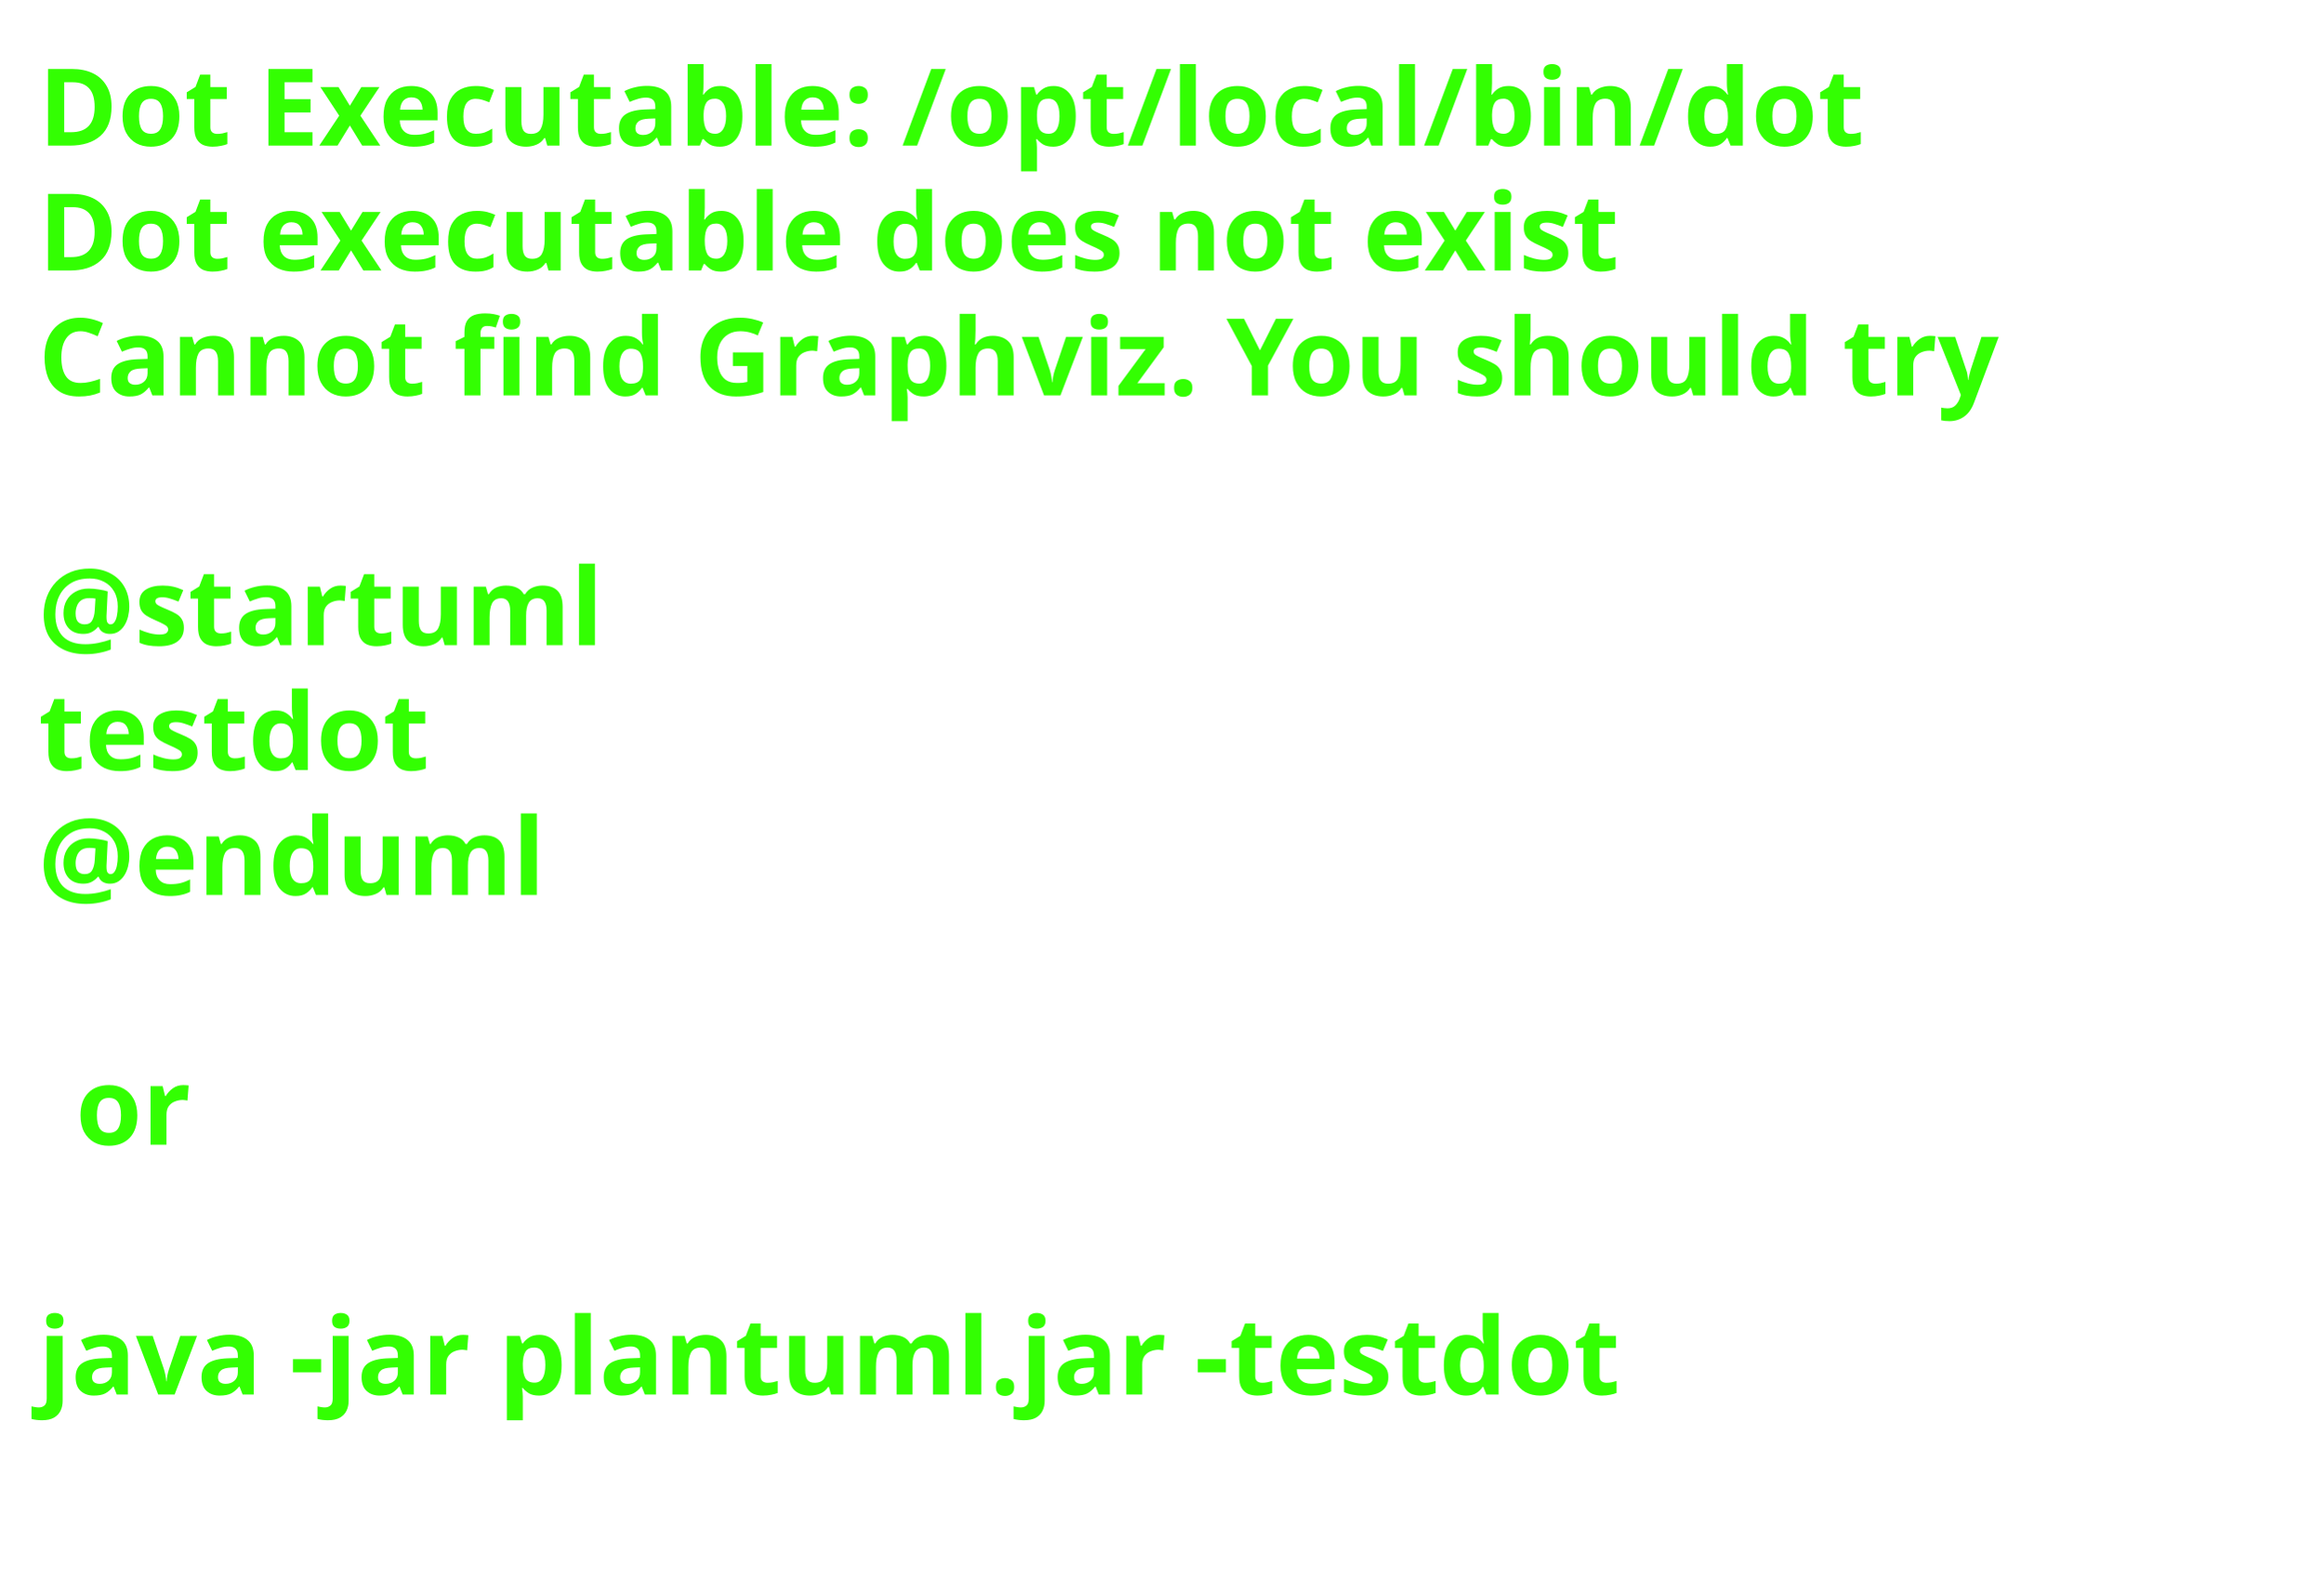
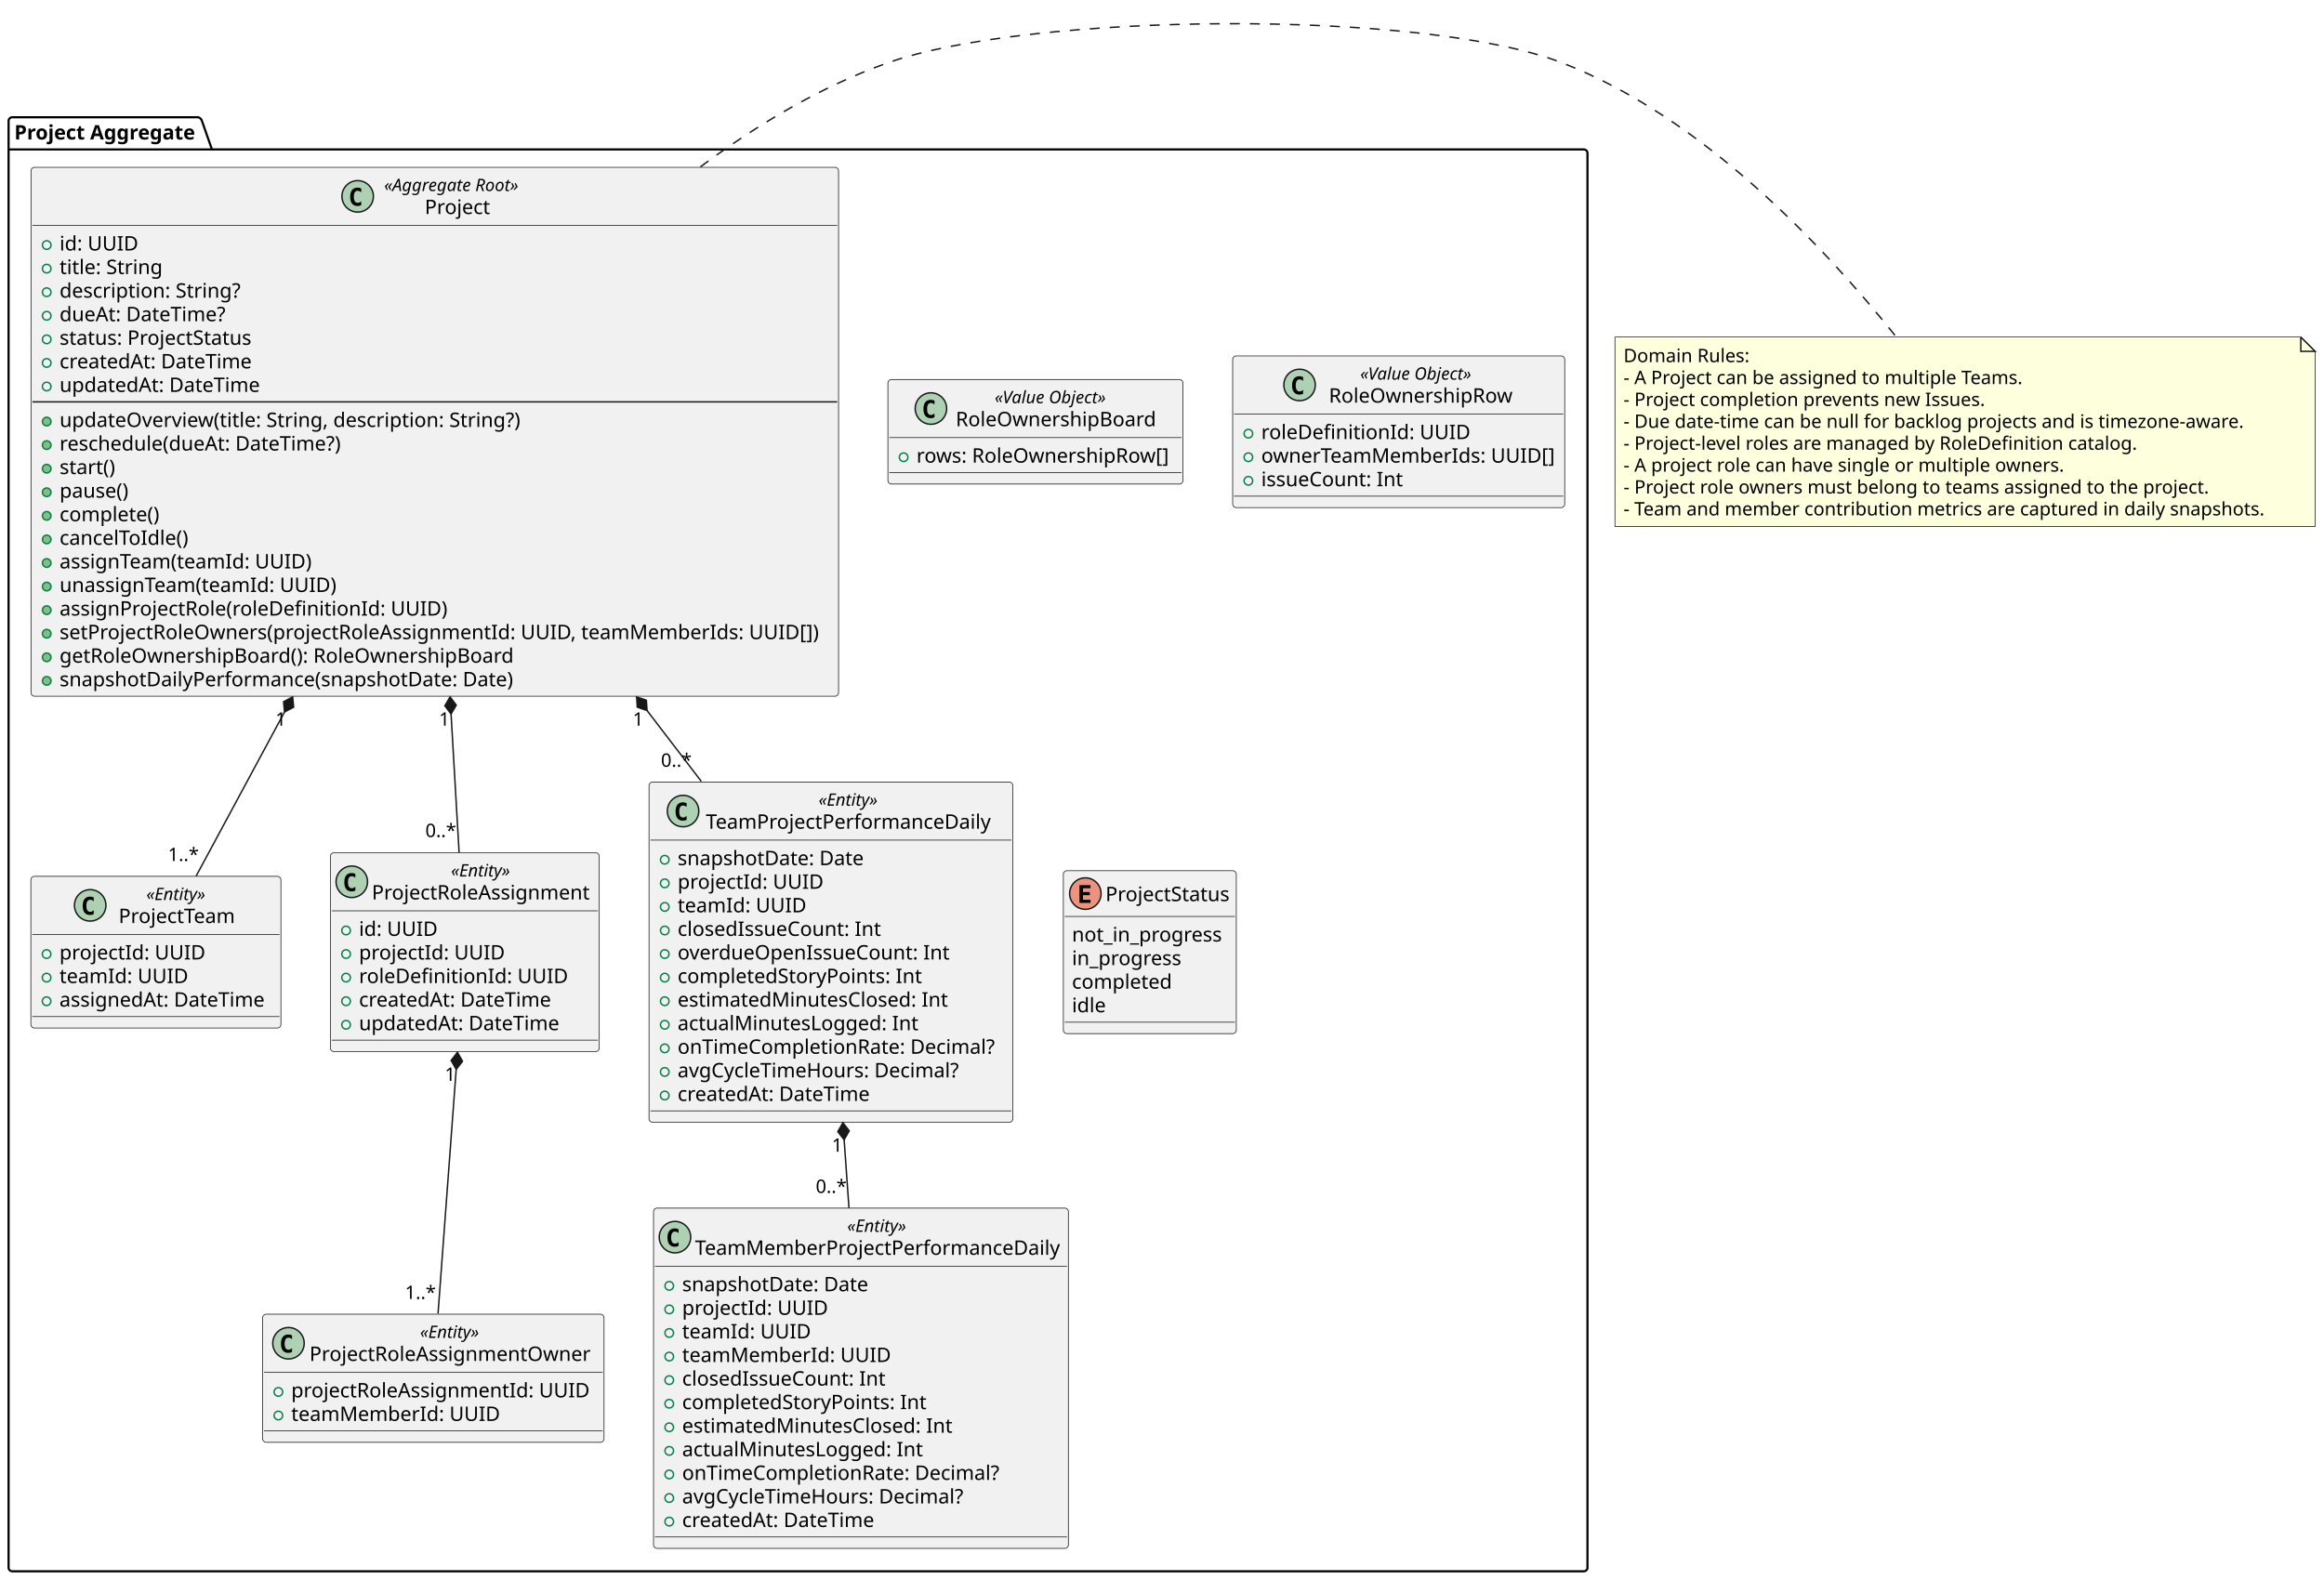
- <svg xmlns="http://www.w3.org/2000/svg" contentStyleType="text/css" data-diagram-type="CLASS" height="206px" preserveAspectRatio="none" style="width:303px;height:206px;background:#FFFFFF;" version="1.1" viewBox="0 0 303 206" width="303px" zoomAndPan="magnify">
+ <svg xmlns="http://www.w3.org/2000/svg" contentStyleType="text/css" data-diagram-type="CLASS" height="1105px" preserveAspectRatio="none" style="width:1625px;height:1105px;background:#FFFFFF;" version="1.1" viewBox="0 0 1625 1105" width="1625px" zoomAndPan="magnify">
  <defs />
  <g>
-     <text fill="#33FF02" font-family="sans-serif" font-size="14" font-weight="bold" lengthAdjust="spacing" textLength="264.954" x="5" y="19">Dot Executable: /opt/local/bin/dot</text>
-     <text fill="#33FF02" font-family="sans-serif" font-size="14" font-weight="bold" lengthAdjust="spacing" textLength="236.264" x="5" y="35.297">Dot executable does not exist</text>
-     <text fill="#33FF02" font-family="sans-serif" font-size="14" font-weight="bold" lengthAdjust="spacing" textLength="291.587" x="5" y="51.594">Cannot find Graphviz. You should try</text>
-     <text fill="#33FF02" font-family="sans-serif" font-size="14" font-weight="bold" lengthAdjust="spacing" textLength="4.874" x="5" y="67.891"> </text>
-     <text fill="#33FF02" font-family="sans-serif" font-size="14" font-weight="bold" lengthAdjust="spacing" textLength="81.423" x="5" y="84.188">@startuml</text>
-     <text fill="#33FF02" font-family="sans-serif" font-size="14" font-weight="bold" lengthAdjust="spacing" textLength="57.545" x="5" y="100.484">testdot</text>
-     <text fill="#33FF02" font-family="sans-serif" font-size="14" font-weight="bold" lengthAdjust="spacing" textLength="72.837" x="5" y="116.781">@enduml</text>
-     <text fill="#33FF02" font-family="sans-serif" font-size="14" font-weight="bold" lengthAdjust="spacing" textLength="4.874" x="5" y="133.078"> </text>
-     <text fill="#33FF02" font-family="sans-serif" font-size="14" font-weight="bold" lengthAdjust="spacing" textLength="16.523" x="9.874" y="149.375">or</text>
-     <text fill="#33FF02" font-family="sans-serif" font-size="14" font-weight="bold" lengthAdjust="spacing" textLength="4.874" x="5" y="165.672"> </text>
-     <text fill="#33FF02" font-family="sans-serif" font-size="14" font-weight="bold" lengthAdjust="spacing" textLength="234.507" x="5" y="181.969">java -jar plantuml.jar -testdot</text>
-     <text fill="#33FF02" font-family="sans-serif" font-size="14" font-weight="bold" lengthAdjust="spacing" textLength="4.874" x="5" y="198.266"> </text>
+     <g class="cluster" data-qualified-name="Project Aggregate" data-source-line="1" id="ent0002">
+       <path d="M8.5,82.02 L138.685,82.02 A3.75,3.75 0 0 1 141.185,84.52 L148.185,104.508 L1107.5,104.508 A2.5,2.5 0 0 1 1110,107.008 L1110,1096.4 A2.5,2.5 0 0 1 1107.5,1098.9 L8.5,1098.9 A2.5,2.5 0 0 1 6,1096.4 L6,84.52 A2.5,2.5 0 0 1 8.5,82.02" fill="none" style="stroke:#000000;stroke-width:1.5;" />
+       <line style="stroke:#000000;stroke-width:1.5;" x1="6" x2="148.185" y1="104.508" y2="104.508" />
+       <text fill="#000000" font-family="sans-serif" font-size="14" font-weight="bold" lengthAdjust="spacing" textLength="129.185" x="10" y="97.555">Project Aggregate</text>
+     </g>
+     <g class="entity" data-qualified-name="Project Aggregate.Project" data-source-line="3" id="ent0003">
+       <rect fill="#F1F1F1" height="369.898" rx="2.5" ry="2.5" style="stroke:#181818;stroke-width:0.5;" width="564.679" x="21.66" y="117.02" />
+       <ellipse cx="250.093" cy="137.331" fill="#ADD1B2" rx="11" ry="11" style="stroke:#181818;stroke-width:1;" />
+       <path d="M252.566,143.474 Q251.985,143.772 251.346,143.922 Q250.707,144.071 250.001,144.071 Q247.494,144.071 246.175,142.419 Q244.855,140.768 244.855,137.647 Q244.855,134.517 246.175,132.865 Q247.494,131.213 250.001,131.213 Q250.707,131.213 251.354,131.363 Q252.002,131.512 252.566,131.811 L252.566,134.534 Q251.935,133.953 251.342,133.683 Q250.748,133.413 250.118,133.413 Q248.773,133.413 248.088,134.48 Q247.403,135.546 247.403,137.647 Q247.403,139.738 248.088,140.805 Q248.773,141.872 250.118,141.872 Q250.748,141.872 251.342,141.602 Q251.935,141.332 252.566,140.751 Z " fill="#000000" />
+       <text fill="#000000" font-family="sans-serif" font-size="12" font-style="italic" lengthAdjust="spacing" textLength="103.312" x="268.593" y="133.622">«Aggregate Root»</text>
+       <text fill="#000000" font-family="sans-serif" font-size="14" lengthAdjust="spacing" textLength="46.532" x="296.983" y="149.688">Project</text>
+       <line style="stroke:#181818;stroke-width:0.5;" x1="22.66" x2="585.339" y1="157.641" y2="157.641" />
+       <g data-visibility-modifier="PUBLIC_FIELD">
+         <ellipse cx="32.66" cy="171.385" fill="none" rx="3" ry="3" style="stroke:#038048;stroke-width:1;" />
+       </g>
+       <text fill="#000000" font-family="sans-serif" font-size="14" lengthAdjust="spacing" textLength="55.638" x="41.66" y="175.176">id: UUID</text>
+       <g data-visibility-modifier="PUBLIC_FIELD">
+         <ellipse cx="32.66" cy="187.874" fill="none" rx="3" ry="3" style="stroke:#038048;stroke-width:1;" />
+       </g>
+       <text fill="#000000" font-family="sans-serif" font-size="14" lengthAdjust="spacing" textLength="75.195" x="41.66" y="191.665">title: String</text>
+       <g data-visibility-modifier="PUBLIC_FIELD">
+         <ellipse cx="32.66" cy="204.362" fill="none" rx="3" ry="3" style="stroke:#038048;stroke-width:1;" />
+       </g>
+       <text fill="#000000" font-family="sans-serif" font-size="14" lengthAdjust="spacing" textLength="130.812" x="41.66" y="208.153">description: String?</text>
+       <g data-visibility-modifier="PUBLIC_FIELD">
+         <ellipse cx="32.66" cy="220.85" fill="none" rx="3" ry="3" style="stroke:#038048;stroke-width:1;" />
+       </g>
+       <text fill="#000000" font-family="sans-serif" font-size="14" lengthAdjust="spacing" textLength="119.984" x="41.66" y="224.641">dueAt: DateTime?</text>
+       <g data-visibility-modifier="PUBLIC_FIELD">
+         <ellipse cx="32.66" cy="237.338" fill="none" rx="3" ry="3" style="stroke:#038048;stroke-width:1;" />
+       </g>
+       <text fill="#000000" font-family="sans-serif" font-size="14" lengthAdjust="spacing" textLength="138.127" x="41.66" y="241.129">status: ProjectStatus</text>
+       <g data-visibility-modifier="PUBLIC_FIELD">
+         <ellipse cx="32.66" cy="253.827" fill="none" rx="3" ry="3" style="stroke:#038048;stroke-width:1;" />
+       </g>
+       <text fill="#000000" font-family="sans-serif" font-size="14" lengthAdjust="spacing" textLength="139.057" x="41.66" y="257.618">createdAt: DateTime</text>
+       <g data-visibility-modifier="PUBLIC_FIELD">
+         <ellipse cx="32.66" cy="270.315" fill="none" rx="3" ry="3" style="stroke:#038048;stroke-width:1;" />
+       </g>
+       <text fill="#000000" font-family="sans-serif" font-size="14" lengthAdjust="spacing" textLength="144.669" x="41.66" y="274.106">updatedAt: DateTime</text>
+       <line style="stroke:#181818;stroke-width:1;" x1="22.66" x2="585.339" y1="281.059" y2="281.059" />
+       <g data-visibility-modifier="PUBLIC_METHOD">
+         <ellipse cx="32.66" cy="294.803" fill="#84BE84" rx="3" ry="3" style="stroke:#038048;stroke-width:1;" />
+       </g>
+       <text fill="#000000" font-family="sans-serif" font-size="14" lengthAdjust="spacing" textLength="332.582" x="41.66" y="298.594">updateOverview(title: String, description: String?)</text>
+       <g data-visibility-modifier="PUBLIC_METHOD">
+         <ellipse cx="32.66" cy="311.291" fill="#84BE84" rx="3" ry="3" style="stroke:#038048;stroke-width:1;" />
+       </g>
+       <text fill="#000000" font-family="sans-serif" font-size="14" lengthAdjust="spacing" textLength="202.761" x="41.66" y="315.082">reschedule(dueAt: DateTime?)</text>
+       <g data-visibility-modifier="PUBLIC_METHOD">
+         <ellipse cx="32.66" cy="327.78" fill="#84BE84" rx="3" ry="3" style="stroke:#038048;stroke-width:1;" />
+       </g>
+       <text fill="#000000" font-family="sans-serif" font-size="14" lengthAdjust="spacing" textLength="40.175" x="41.66" y="331.571">start()</text>
+       <g data-visibility-modifier="PUBLIC_METHOD">
+         <ellipse cx="32.66" cy="344.268" fill="#84BE84" rx="3" ry="3" style="stroke:#038048;stroke-width:1;" />
+       </g>
+       <text fill="#000000" font-family="sans-serif" font-size="14" lengthAdjust="spacing" textLength="49.273" x="41.66" y="348.059">pause()</text>
+       <g data-visibility-modifier="PUBLIC_METHOD">
+         <ellipse cx="32.66" cy="360.756" fill="#84BE84" rx="3" ry="3" style="stroke:#038048;stroke-width:1;" />
+       </g>
+       <text fill="#000000" font-family="sans-serif" font-size="14" lengthAdjust="spacing" textLength="71.641" x="41.66" y="364.547">complete()</text>
+       <g data-visibility-modifier="PUBLIC_METHOD">
+         <ellipse cx="32.66" cy="377.245" fill="#84BE84" rx="3" ry="3" style="stroke:#038048;stroke-width:1;" />
+       </g>
+       <text fill="#000000" font-family="sans-serif" font-size="14" lengthAdjust="spacing" textLength="93.857" x="41.66" y="381.036">cancelToIdle()</text>
+       <g data-visibility-modifier="PUBLIC_METHOD">
+         <ellipse cx="32.66" cy="393.733" fill="#84BE84" rx="3" ry="3" style="stroke:#038048;stroke-width:1;" />
+       </g>
+       <text fill="#000000" font-family="sans-serif" font-size="14" lengthAdjust="spacing" textLength="179.491" x="41.66" y="397.524">assignTeam(teamId: UUID)</text>
+       <g data-visibility-modifier="PUBLIC_METHOD">
+         <ellipse cx="32.66" cy="410.221" fill="#84BE84" rx="3" ry="3" style="stroke:#038048;stroke-width:1;" />
+       </g>
+       <text fill="#000000" font-family="sans-serif" font-size="14" lengthAdjust="spacing" textLength="196.868" x="41.66" y="414.012">unassignTeam(teamId: UUID)</text>
+       <g data-visibility-modifier="PUBLIC_METHOD">
+         <ellipse cx="32.66" cy="426.709" fill="#84BE84" rx="3" ry="3" style="stroke:#038048;stroke-width:1;" />
+       </g>
+       <text fill="#000000" font-family="sans-serif" font-size="14" lengthAdjust="spacing" textLength="276.992" x="41.66" y="430.5">assignProjectRole(roleDefinitionId: UUID)</text>
+       <g data-visibility-modifier="PUBLIC_METHOD">
+         <ellipse cx="32.66" cy="443.198" fill="#84BE84" rx="3" ry="3" style="stroke:#038048;stroke-width:1;" />
+       </g>
+       <text fill="#000000" font-family="sans-serif" font-size="14" lengthAdjust="spacing" textLength="538.679" x="41.66" y="446.989">setProjectRoleOwners(projectRoleAssignmentId: UUID, teamMemberIds: UUID[])</text>
+       <g data-visibility-modifier="PUBLIC_METHOD">
+         <ellipse cx="32.66" cy="459.686" fill="#84BE84" rx="3" ry="3" style="stroke:#038048;stroke-width:1;" />
+       </g>
+       <text fill="#000000" font-family="sans-serif" font-size="14" lengthAdjust="spacing" textLength="321.303" x="41.66" y="463.477">getRoleOwnershipBoard(): RoleOwnershipBoard</text>
+       <g data-visibility-modifier="PUBLIC_METHOD">
+         <ellipse cx="32.66" cy="476.174" fill="#84BE84" rx="3" ry="3" style="stroke:#038048;stroke-width:1;" />
+       </g>
+       <text fill="#000000" font-family="sans-serif" font-size="14" lengthAdjust="spacing" textLength="323.36" x="41.66" y="479.965">snapshotDailyPerformance(snapshotDate: Date)</text>
+     </g>
+     <g class="entity" data-qualified-name="Project Aggregate.ProjectTeam" data-source-line="26" id="ent0004">
+       <rect fill="#F1F1F1" height="106.086" rx="2.5" ry="2.5" style="stroke:#181818;stroke-width:0.5;" width="174.859" x="21.57" y="612.87" />
+       <ellipse cx="63.063" cy="633.181" fill="#ADD1B2" rx="11" ry="11" style="stroke:#181818;stroke-width:1;" />
+       <path d="M65.536,639.324 Q64.955,639.622 64.316,639.772 Q63.677,639.921 62.971,639.921 Q60.464,639.921 59.144,638.269 Q57.825,636.618 57.825,633.496 Q57.825,630.367 59.144,628.715 Q60.464,627.063 62.971,627.063 Q63.677,627.063 64.324,627.213 Q64.972,627.362 65.536,627.661 L65.536,630.384 Q64.905,629.803 64.312,629.533 Q63.718,629.263 63.087,629.263 Q61.743,629.263 61.058,630.33 Q60.373,631.396 60.373,633.496 Q60.373,635.588 61.058,636.655 Q61.743,637.722 63.087,637.722 Q63.718,637.722 64.312,637.452 Q64.905,637.182 65.536,636.601 Z " fill="#000000" />
+       <text fill="#000000" font-family="sans-serif" font-size="12" font-style="italic" lengthAdjust="spacing" textLength="45.24" x="102.323" y="629.472">«Entity»</text>
+       <text fill="#000000" font-family="sans-serif" font-size="14" lengthAdjust="spacing" textLength="83.986" x="82.95" y="645.538">ProjectTeam</text>
+       <line style="stroke:#181818;stroke-width:0.5;" x1="22.57" x2="195.429" y1="653.491" y2="653.491" />
+       <g data-visibility-modifier="PUBLIC_FIELD">
+         <ellipse cx="32.57" cy="667.235" fill="none" rx="3" ry="3" style="stroke:#038048;stroke-width:1;" />
+       </g>
+       <text fill="#000000" font-family="sans-serif" font-size="14" lengthAdjust="spacing" textLength="103.23" x="41.57" y="671.026">projectId: UUID</text>
+       <g data-visibility-modifier="PUBLIC_FIELD">
+         <ellipse cx="32.57" cy="683.723" fill="none" rx="3" ry="3" style="stroke:#038048;stroke-width:1;" />
+       </g>
+       <text fill="#000000" font-family="sans-serif" font-size="14" lengthAdjust="spacing" textLength="89.462" x="41.57" y="687.514">teamId: UUID</text>
+       <g data-visibility-modifier="PUBLIC_FIELD">
+         <ellipse cx="32.57" cy="700.212" fill="none" rx="3" ry="3" style="stroke:#038048;stroke-width:1;" />
+       </g>
+       <text fill="#000000" font-family="sans-serif" font-size="14" lengthAdjust="spacing" textLength="148.859" x="41.57" y="704.003">assignedAt: DateTime</text>
+       <line style="stroke:#181818;stroke-width:0.5;" x1="22.57" x2="195.429" y1="710.956" y2="710.956" />
+     </g>
+     <g class="entity" data-qualified-name="Project Aggregate.ProjectRoleAssignment" data-source-line="32" id="ent0005">
+       <rect fill="#F1F1F1" height="139.062" rx="2.5" ry="2.5" style="stroke:#181818;stroke-width:0.5;" width="188.023" x="230.99" y="596.38" />
+       <ellipse cx="245.99" cy="616.691" fill="#ADD1B2" rx="11" ry="11" style="stroke:#181818;stroke-width:1;" />
+       <path d="M248.463,622.834 Q247.882,623.132 247.243,623.282 Q246.604,623.431 245.898,623.431 Q243.391,623.431 242.071,621.779 Q240.752,620.128 240.752,617.006 Q240.752,613.877 242.071,612.225 Q243.391,610.573 245.898,610.573 Q246.604,610.573 247.251,610.723 Q247.899,610.872 248.463,611.171 L248.463,613.894 Q247.832,613.313 247.239,613.043 Q246.645,612.773 246.014,612.773 Q244.67,612.773 243.985,613.84 Q243.3,614.906 243.3,617.006 Q243.3,619.098 243.985,620.165 Q244.67,621.232 246.014,621.232 Q246.645,621.232 247.239,620.962 Q247.832,620.692 248.463,620.111 Z " fill="#000000" />
+       <text fill="#000000" font-family="sans-serif" font-size="12" font-style="italic" lengthAdjust="spacing" textLength="45.24" x="315.382" y="612.982">«Entity»</text>
+       <text fill="#000000" font-family="sans-serif" font-size="14" lengthAdjust="spacing" textLength="156.023" x="259.99" y="629.048">ProjectRoleAssignment</text>
+       <line style="stroke:#181818;stroke-width:0.5;" x1="231.99" x2="418.013" y1="637.001" y2="637.001" />
+       <g data-visibility-modifier="PUBLIC_FIELD">
+         <ellipse cx="241.99" cy="650.745" fill="none" rx="3" ry="3" style="stroke:#038048;stroke-width:1;" />
+       </g>
+       <text fill="#000000" font-family="sans-serif" font-size="14" lengthAdjust="spacing" textLength="55.638" x="250.99" y="654.536">id: UUID</text>
+       <g data-visibility-modifier="PUBLIC_FIELD">
+         <ellipse cx="241.99" cy="667.234" fill="none" rx="3" ry="3" style="stroke:#038048;stroke-width:1;" />
+       </g>
+       <text fill="#000000" font-family="sans-serif" font-size="14" lengthAdjust="spacing" textLength="103.23" x="250.99" y="671.024">projectId: UUID</text>
+       <g data-visibility-modifier="PUBLIC_FIELD">
+         <ellipse cx="241.99" cy="683.722" fill="none" rx="3" ry="3" style="stroke:#038048;stroke-width:1;" />
+       </g>
+       <text fill="#000000" font-family="sans-serif" font-size="14" lengthAdjust="spacing" textLength="148.586" x="250.99" y="687.513">roleDefinitionId: UUID</text>
+       <g data-visibility-modifier="PUBLIC_FIELD">
+         <ellipse cx="241.99" cy="700.21" fill="none" rx="3" ry="3" style="stroke:#038048;stroke-width:1;" />
+       </g>
+       <text fill="#000000" font-family="sans-serif" font-size="14" lengthAdjust="spacing" textLength="139.057" x="250.99" y="704.001">createdAt: DateTime</text>
+       <g data-visibility-modifier="PUBLIC_FIELD">
+         <ellipse cx="241.99" cy="716.698" fill="none" rx="3" ry="3" style="stroke:#038048;stroke-width:1;" />
+       </g>
+       <text fill="#000000" font-family="sans-serif" font-size="14" lengthAdjust="spacing" textLength="144.669" x="250.99" y="720.489">updatedAt: DateTime</text>
+       <line style="stroke:#181818;stroke-width:0.5;" x1="231.99" x2="418.013" y1="727.442" y2="727.442" />
+     </g>
+     <g class="entity" data-qualified-name="Project Aggregate.ProjectRoleAssignmentOwner" data-source-line="40" id="ent0006">
+       <rect fill="#F1F1F1" height="89.598" rx="2.5" ry="2.5" style="stroke:#181818;stroke-width:0.5;" width="238.721" x="183.64" y="919.11" />
+       <ellipse cx="201.708" cy="939.42" fill="#ADD1B2" rx="11" ry="11" style="stroke:#181818;stroke-width:1;" />
+       <path d="M204.181,945.564 Q203.6,945.862 202.961,946.012 Q202.322,946.161 201.616,946.161 Q199.109,946.161 197.789,944.509 Q196.47,942.858 196.47,939.736 Q196.47,936.607 197.789,934.955 Q199.109,933.303 201.616,933.303 Q202.322,933.303 202.969,933.453 Q203.617,933.602 204.181,933.901 L204.181,936.624 Q203.55,936.043 202.957,935.773 Q202.363,935.503 201.732,935.503 Q200.387,935.503 199.703,936.57 Q199.018,937.636 199.018,939.736 Q199.018,941.828 199.703,942.895 Q200.387,943.962 201.732,943.962 Q202.363,943.962 202.957,943.692 Q203.55,943.422 204.181,942.841 Z " fill="#000000" />
+       <text fill="#000000" font-family="sans-serif" font-size="12" font-style="italic" lengthAdjust="spacing" textLength="45.24" x="293.721" y="935.712">«Entity»</text>
+       <text fill="#000000" font-family="sans-serif" font-size="14" lengthAdjust="spacing" textLength="199.903" x="216.39" y="951.778">ProjectRoleAssignmentOwner</text>
+       <line style="stroke:#181818;stroke-width:0.5;" x1="184.64" x2="421.361" y1="959.731" y2="959.731" />
+       <g data-visibility-modifier="PUBLIC_FIELD">
+         <ellipse cx="194.64" cy="973.475" fill="none" rx="3" ry="3" style="stroke:#038048;stroke-width:1;" />
+       </g>
+       <text fill="#000000" font-family="sans-serif" font-size="14" lengthAdjust="spacing" textLength="212.721" x="203.64" y="977.266">projectRoleAssignmentId: UUID</text>
+       <g data-visibility-modifier="PUBLIC_FIELD">
+         <ellipse cx="194.64" cy="989.963" fill="none" rx="3" ry="3" style="stroke:#038048;stroke-width:1;" />
+       </g>
+       <text fill="#000000" font-family="sans-serif" font-size="14" lengthAdjust="spacing" textLength="144.731" x="203.64" y="993.755">teamMemberId: UUID</text>
+       <line style="stroke:#181818;stroke-width:0.5;" x1="184.64" x2="421.361" y1="1000.708" y2="1000.708" />
+     </g>
+     <g class="entity" data-qualified-name="Project Aggregate.RoleOwnershipBoard" data-source-line="45" id="ent0007">
+       <rect fill="#F1F1F1" height="73.109" rx="2.5" ry="2.5" style="stroke:#181818;stroke-width:0.5;" width="206.318" x="620.84" y="265.41" />
+       <ellipse cx="650.929" cy="285.721" fill="#ADD1B2" rx="11" ry="11" style="stroke:#181818;stroke-width:1;" />
+       <path d="M653.403,291.864 Q652.822,292.162 652.182,292.312 Q651.543,292.461 650.838,292.461 Q648.331,292.461 647.011,290.809 Q645.691,289.158 645.691,286.036 Q645.691,282.907 647.011,281.255 Q648.331,279.603 650.838,279.603 Q651.543,279.603 652.191,279.753 Q652.838,279.902 653.403,280.201 L653.403,282.924 Q652.772,282.343 652.178,282.073 Q651.585,281.803 650.954,281.803 Q649.609,281.803 648.924,282.87 Q648.24,283.936 648.24,286.036 Q648.24,288.128 648.924,289.195 Q649.609,290.262 650.954,290.262 Q651.585,290.262 652.178,289.992 Q652.772,289.722 653.403,289.141 Z " fill="#000000" />
+       <text fill="#000000" font-family="sans-serif" font-size="12" font-style="italic" lengthAdjust="spacing" textLength="86.291" x="695.53" y="282.012">«Value Object»</text>
+       <text fill="#000000" font-family="sans-serif" font-size="14" lengthAdjust="spacing" textLength="140.786" x="668.283" y="298.078">RoleOwnershipBoard</text>
+       <line style="stroke:#181818;stroke-width:0.5;" x1="621.84" x2="826.158" y1="306.031" y2="306.031" />
+       <g data-visibility-modifier="PUBLIC_FIELD">
+         <ellipse cx="631.84" cy="319.775" fill="none" rx="3" ry="3" style="stroke:#038048;stroke-width:1;" />
+       </g>
+       <text fill="#000000" font-family="sans-serif" font-size="14" lengthAdjust="spacing" textLength="180.318" x="640.84" y="323.566">rows: RoleOwnershipRow[]</text>
+       <line style="stroke:#181818;stroke-width:0.5;" x1="621.84" x2="826.158" y1="330.519" y2="330.519" />
+     </g>
+     <g class="entity" data-qualified-name="Project Aggregate.RoleOwnershipRow" data-source-line="49" id="ent0008">
+       <rect fill="#F1F1F1" height="106.086" rx="2.5" ry="2.5" style="stroke:#181818;stroke-width:0.5;" width="232.192" x="861.9" y="248.92" />
+       <ellipse cx="908.695" cy="269.231" fill="#ADD1B2" rx="11" ry="11" style="stroke:#181818;stroke-width:1;" />
+       <path d="M911.169,275.374 Q910.587,275.672 909.948,275.822 Q909.309,275.971 908.604,275.971 Q906.097,275.971 904.777,274.319 Q903.457,272.668 903.457,269.546 Q903.457,266.417 904.777,264.765 Q906.097,263.113 908.604,263.113 Q909.309,263.113 909.957,263.263 Q910.604,263.412 911.169,263.711 L911.169,266.434 Q910.538,265.853 909.944,265.583 Q909.351,265.313 908.72,265.313 Q907.375,265.313 906.69,266.38 Q906.005,267.446 906.005,269.546 Q906.005,271.638 906.69,272.705 Q907.375,273.772 908.72,273.772 Q909.351,273.772 909.944,273.502 Q910.538,273.232 911.169,272.651 Z " fill="#000000" />
+       <text fill="#000000" font-family="sans-serif" font-size="12" font-style="italic" lengthAdjust="spacing" textLength="86.291" x="951.101" y="265.522">«Value Object»</text>
+       <text fill="#000000" font-family="sans-serif" font-size="14" lengthAdjust="spacing" textLength="130.102" x="929.195" y="281.588">RoleOwnershipRow</text>
+       <line style="stroke:#181818;stroke-width:0.5;" x1="862.9" x2="1093.092" y1="289.541" y2="289.541" />
+       <g data-visibility-modifier="PUBLIC_FIELD">
+         <ellipse cx="872.9" cy="303.285" fill="none" rx="3" ry="3" style="stroke:#038048;stroke-width:1;" />
+       </g>
+       <text fill="#000000" font-family="sans-serif" font-size="14" lengthAdjust="spacing" textLength="148.586" x="881.9" y="307.076">roleDefinitionId: UUID</text>
+       <g data-visibility-modifier="PUBLIC_FIELD">
+         <ellipse cx="872.9" cy="319.774" fill="none" rx="3" ry="3" style="stroke:#038048;stroke-width:1;" />
+       </g>
+       <text fill="#000000" font-family="sans-serif" font-size="14" lengthAdjust="spacing" textLength="206.192" x="881.9" y="323.565">ownerTeamMemberIds: UUID[]</text>
+       <g data-visibility-modifier="PUBLIC_FIELD">
+         <ellipse cx="872.9" cy="336.262" fill="none" rx="3" ry="3" style="stroke:#038048;stroke-width:1;" />
+       </g>
+       <text fill="#000000" font-family="sans-serif" font-size="14" lengthAdjust="spacing" textLength="102.525" x="881.9" y="340.053">issueCount: Int</text>
+       <line style="stroke:#181818;stroke-width:0.5;" x1="862.9" x2="1093.092" y1="347.006" y2="347.006" />
+     </g>
+     <g class="entity" data-qualified-name="Project Aggregate.TeamProjectPerformanceDaily" data-source-line="55" id="ent0009">
+       <rect fill="#F1F1F1" height="237.992" rx="2.5" ry="2.5" style="stroke:#181818;stroke-width:0.5;" width="254.382" x="453.81" y="546.92" />
+       <ellipse cx="477.615" cy="567.231" fill="#ADD1B2" rx="11" ry="11" style="stroke:#181818;stroke-width:1;" />
+       <path d="M480.088,573.374 Q479.507,573.672 478.868,573.822 Q478.229,573.971 477.523,573.971 Q475.016,573.971 473.696,572.319 Q472.377,570.668 472.377,567.547 Q472.377,564.417 473.696,562.765 Q475.016,561.113 477.523,561.113 Q478.229,561.113 478.876,561.263 Q479.524,561.412 480.088,561.711 L480.088,564.434 Q479.457,563.853 478.864,563.583 Q478.27,563.313 477.639,563.313 Q476.295,563.313 475.61,564.38 Q474.925,565.446 474.925,567.547 Q474.925,569.638 475.61,570.705 Q476.295,571.772 477.639,571.772 Q478.27,571.772 478.864,571.502 Q479.457,571.232 480.088,570.651 Z " fill="#000000" />
+       <text fill="#000000" font-family="sans-serif" font-size="12" font-style="italic" lengthAdjust="spacing" textLength="45.24" x="572.359" y="563.522">«Entity»</text>
+       <text fill="#000000" font-family="sans-serif" font-size="14" lengthAdjust="spacing" textLength="202.815" x="493.572" y="579.588">TeamProjectPerformanceDaily</text>
+       <line style="stroke:#181818;stroke-width:0.5;" x1="454.81" x2="707.192" y1="587.541" y2="587.541" />
+       <g data-visibility-modifier="PUBLIC_FIELD">
+         <ellipse cx="464.81" cy="601.285" fill="none" rx="3" ry="3" style="stroke:#038048;stroke-width:1;" />
+       </g>
+       <text fill="#000000" font-family="sans-serif" font-size="14" lengthAdjust="spacing" textLength="133.397" x="473.81" y="605.076">snapshotDate: Date</text>
+       <g data-visibility-modifier="PUBLIC_FIELD">
+         <ellipse cx="464.81" cy="617.774" fill="none" rx="3" ry="3" style="stroke:#038048;stroke-width:1;" />
+       </g>
+       <text fill="#000000" font-family="sans-serif" font-size="14" lengthAdjust="spacing" textLength="103.23" x="473.81" y="621.564">projectId: UUID</text>
+       <g data-visibility-modifier="PUBLIC_FIELD">
+         <ellipse cx="464.81" cy="634.262" fill="none" rx="3" ry="3" style="stroke:#038048;stroke-width:1;" />
+       </g>
+       <text fill="#000000" font-family="sans-serif" font-size="14" lengthAdjust="spacing" textLength="89.462" x="473.81" y="638.053">teamId: UUID</text>
+       <g data-visibility-modifier="PUBLIC_FIELD">
+         <ellipse cx="464.81" cy="650.75" fill="none" rx="3" ry="3" style="stroke:#038048;stroke-width:1;" />
+       </g>
+       <text fill="#000000" font-family="sans-serif" font-size="14" lengthAdjust="spacing" textLength="146.077" x="473.81" y="654.541">closedIssueCount: Int</text>
+       <g data-visibility-modifier="PUBLIC_FIELD">
+         <ellipse cx="464.81" cy="667.238" fill="none" rx="3" ry="3" style="stroke:#038048;stroke-width:1;" />
+       </g>
+       <text fill="#000000" font-family="sans-serif" font-size="14" lengthAdjust="spacing" textLength="193.361" x="473.81" y="671.029">overdueOpenIssueCount: Int</text>
+       <g data-visibility-modifier="PUBLIC_FIELD">
+         <ellipse cx="464.81" cy="683.727" fill="none" rx="3" ry="3" style="stroke:#038048;stroke-width:1;" />
+       </g>
+       <text fill="#000000" font-family="sans-serif" font-size="14" lengthAdjust="spacing" textLength="174.029" x="473.81" y="687.518">completedStoryPoints: Int</text>
+       <g data-visibility-modifier="PUBLIC_FIELD">
+         <ellipse cx="464.81" cy="700.215" fill="none" rx="3" ry="3" style="stroke:#038048;stroke-width:1;" />
+       </g>
+       <text fill="#000000" font-family="sans-serif" font-size="14" lengthAdjust="spacing" textLength="193.423" x="473.81" y="704.006">estimatedMinutesClosed: Int</text>
+       <g data-visibility-modifier="PUBLIC_FIELD">
+         <ellipse cx="464.81" cy="716.703" fill="none" rx="3" ry="3" style="stroke:#038048;stroke-width:1;" />
+       </g>
+       <text fill="#000000" font-family="sans-serif" font-size="14" lengthAdjust="spacing" textLength="171.213" x="473.81" y="720.494">actualMinutesLogged: Int</text>
+       <g data-visibility-modifier="PUBLIC_FIELD">
+         <ellipse cx="464.81" cy="733.192" fill="none" rx="3" ry="3" style="stroke:#038048;stroke-width:1;" />
+       </g>
+       <text fill="#000000" font-family="sans-serif" font-size="14" lengthAdjust="spacing" textLength="228.382" x="473.81" y="736.982">onTimeCompletionRate: Decimal?</text>
+       <g data-visibility-modifier="PUBLIC_FIELD">
+         <ellipse cx="464.81" cy="749.68" fill="none" rx="3" ry="3" style="stroke:#038048;stroke-width:1;" />
+       </g>
+       <text fill="#000000" font-family="sans-serif" font-size="14" lengthAdjust="spacing" textLength="203.055" x="473.81" y="753.471">avgCycleTimeHours: Decimal?</text>
+       <g data-visibility-modifier="PUBLIC_FIELD">
+         <ellipse cx="464.81" cy="766.168" fill="none" rx="3" ry="3" style="stroke:#038048;stroke-width:1;" />
+       </g>
+       <text fill="#000000" font-family="sans-serif" font-size="14" lengthAdjust="spacing" textLength="139.057" x="473.81" y="769.959">createdAt: DateTime</text>
+       <line style="stroke:#181818;stroke-width:0.5;" x1="454.81" x2="707.192" y1="776.912" y2="776.912" />
+     </g>
+     <g class="entity" data-qualified-name="Project Aggregate.TeamMemberProjectPerformanceDaily" data-source-line="69" id="ent0010">
+       <rect fill="#F1F1F1" height="237.992" rx="2.5" ry="2.5" style="stroke:#181818;stroke-width:0.5;" width="290.084" x="456.96" y="844.91" />
+       <ellipse cx="471.96" cy="865.221" fill="#ADD1B2" rx="11" ry="11" style="stroke:#181818;stroke-width:1;" />
+       <path d="M474.433,871.364 Q473.852,871.662 473.213,871.812 Q472.574,871.961 471.868,871.961 Q469.361,871.961 468.041,870.309 Q466.722,868.658 466.722,865.537 Q466.722,862.407 468.041,860.755 Q469.361,859.103 471.868,859.103 Q472.574,859.103 473.221,859.253 Q473.869,859.402 474.433,859.701 L474.433,862.424 Q473.802,861.843 473.209,861.573 Q472.615,861.303 471.984,861.303 Q470.64,861.303 469.955,862.37 Q469.27,863.436 469.27,865.537 Q469.27,867.628 469.955,868.695 Q470.64,869.762 471.984,869.762 Q472.615,869.762 473.209,869.492 Q473.802,869.222 474.433,868.641 Z " fill="#000000" />
+       <text fill="#000000" font-family="sans-serif" font-size="12" font-style="italic" lengthAdjust="spacing" textLength="45.24" x="592.382" y="861.512">«Entity»</text>
+       <text fill="#000000" font-family="sans-serif" font-size="14" lengthAdjust="spacing" textLength="258.084" x="485.96" y="877.578">TeamMemberProjectPerformanceDaily</text>
+       <line style="stroke:#181818;stroke-width:0.5;" x1="457.96" x2="746.044" y1="885.531" y2="885.531" />
+       <g data-visibility-modifier="PUBLIC_FIELD">
+         <ellipse cx="467.96" cy="899.275" fill="none" rx="3" ry="3" style="stroke:#038048;stroke-width:1;" />
+       </g>
+       <text fill="#000000" font-family="sans-serif" font-size="14" lengthAdjust="spacing" textLength="133.397" x="476.96" y="903.066">snapshotDate: Date</text>
+       <g data-visibility-modifier="PUBLIC_FIELD">
+         <ellipse cx="467.96" cy="915.764" fill="none" rx="3" ry="3" style="stroke:#038048;stroke-width:1;" />
+       </g>
+       <text fill="#000000" font-family="sans-serif" font-size="14" lengthAdjust="spacing" textLength="103.23" x="476.96" y="919.554">projectId: UUID</text>
+       <g data-visibility-modifier="PUBLIC_FIELD">
+         <ellipse cx="467.96" cy="932.252" fill="none" rx="3" ry="3" style="stroke:#038048;stroke-width:1;" />
+       </g>
+       <text fill="#000000" font-family="sans-serif" font-size="14" lengthAdjust="spacing" textLength="89.462" x="476.96" y="936.043">teamId: UUID</text>
+       <g data-visibility-modifier="PUBLIC_FIELD">
+         <ellipse cx="467.96" cy="948.74" fill="none" rx="3" ry="3" style="stroke:#038048;stroke-width:1;" />
+       </g>
+       <text fill="#000000" font-family="sans-serif" font-size="14" lengthAdjust="spacing" textLength="144.731" x="476.96" y="952.531">teamMemberId: UUID</text>
+       <g data-visibility-modifier="PUBLIC_FIELD">
+         <ellipse cx="467.96" cy="965.228" fill="none" rx="3" ry="3" style="stroke:#038048;stroke-width:1;" />
+       </g>
+       <text fill="#000000" font-family="sans-serif" font-size="14" lengthAdjust="spacing" textLength="146.077" x="476.96" y="969.019">closedIssueCount: Int</text>
+       <g data-visibility-modifier="PUBLIC_FIELD">
+         <ellipse cx="467.96" cy="981.717" fill="none" rx="3" ry="3" style="stroke:#038048;stroke-width:1;" />
+       </g>
+       <text fill="#000000" font-family="sans-serif" font-size="14" lengthAdjust="spacing" textLength="174.029" x="476.96" y="985.508">completedStoryPoints: Int</text>
+       <g data-visibility-modifier="PUBLIC_FIELD">
+         <ellipse cx="467.96" cy="998.205" fill="none" rx="3" ry="3" style="stroke:#038048;stroke-width:1;" />
+       </g>
+       <text fill="#000000" font-family="sans-serif" font-size="14" lengthAdjust="spacing" textLength="193.423" x="476.96" y="1001.996">estimatedMinutesClosed: Int</text>
+       <g data-visibility-modifier="PUBLIC_FIELD">
+         <ellipse cx="467.96" cy="1014.693" fill="none" rx="3" ry="3" style="stroke:#038048;stroke-width:1;" />
+       </g>
+       <text fill="#000000" font-family="sans-serif" font-size="14" lengthAdjust="spacing" textLength="171.213" x="476.96" y="1018.484">actualMinutesLogged: Int</text>
+       <g data-visibility-modifier="PUBLIC_FIELD">
+         <ellipse cx="467.96" cy="1031.181" fill="none" rx="3" ry="3" style="stroke:#038048;stroke-width:1;" />
+       </g>
+       <text fill="#000000" font-family="sans-serif" font-size="14" lengthAdjust="spacing" textLength="228.382" x="476.96" y="1034.973">onTimeCompletionRate: Decimal?</text>
+       <g data-visibility-modifier="PUBLIC_FIELD">
+         <ellipse cx="467.96" cy="1047.67" fill="none" rx="3" ry="3" style="stroke:#038048;stroke-width:1;" />
+       </g>
+       <text fill="#000000" font-family="sans-serif" font-size="14" lengthAdjust="spacing" textLength="203.055" x="476.96" y="1051.461">avgCycleTimeHours: Decimal?</text>
+       <g data-visibility-modifier="PUBLIC_FIELD">
+         <ellipse cx="467.96" cy="1064.158" fill="none" rx="3" ry="3" style="stroke:#038048;stroke-width:1;" />
+       </g>
+       <text fill="#000000" font-family="sans-serif" font-size="14" lengthAdjust="spacing" textLength="139.057" x="476.96" y="1067.949">createdAt: DateTime</text>
+       <line style="stroke:#181818;stroke-width:0.5;" x1="457.96" x2="746.044" y1="1074.902" y2="1074.902" />
+     </g>
+     <g class="entity" data-qualified-name="Project Aggregate.ProjectStatus" data-source-line="83" id="ent0011">
+       <rect fill="#F1F1F1" height="113.953" rx="2.5" ry="2.5" style="stroke:#181818;stroke-width:0.5;" width="120.931" x="743.53" y="608.94" />
+       <ellipse cx="758.903" cy="624.94" fill="#EB937F" rx="11" ry="11" style="stroke:#181818;stroke-width:1;" />
+       <path d="M762.517,631.44 L754.798,631.44 L754.798,619.047 L762.517,619.047 L762.517,621.205 L757.246,621.205 L757.246,623.878 L762.019,623.878 L762.019,626.036 L757.246,626.036 L757.246,629.282 L762.517,629.282 Z " fill="#000000" />
+       <text fill="#000000" font-family="sans-serif" font-size="14" lengthAdjust="spacing" textLength="88.102" x="772.986" y="630.231">ProjectStatus</text>
+       <line style="stroke:#181818;stroke-width:0.5;" x1="744.53" x2="863.461" y1="640.94" y2="640.94" />
+       <text fill="#000000" font-family="sans-serif" font-size="14" lengthAdjust="spacing" textLength="108.931" x="749.53" y="658.475">not_in_progress</text>
+       <text fill="#000000" font-family="sans-serif" font-size="14" lengthAdjust="spacing" textLength="79.406" x="749.53" y="674.963">in_progress</text>
+       <text fill="#000000" font-family="sans-serif" font-size="14" lengthAdjust="spacing" textLength="71.347" x="749.53" y="691.452">completed</text>
+       <text fill="#000000" font-family="sans-serif" font-size="14" lengthAdjust="spacing" textLength="24.705" x="749.53" y="707.94">idle</text>
+       <line style="stroke:#181818;stroke-width:0.5;" x1="744.53" x2="863.461" y1="714.893" y2="714.893" />
+     </g>
+     <g class="entity" data-qualified-name="GMN17" data-source-line="98" id="ent0018">
+       <path d="M1129.21,235.72 L1129.21,368.204 L1618.781,368.204 L1618.781,245.72 L1608.781,235.72 L1129.21,235.72" fill="#FEFFDD" style="stroke:#181818;stroke-width:0.5;" />
+       <path d="M1608.781,235.72 L1608.781,245.72 L1618.781,245.72 L1608.781,235.72" fill="#FEFFDD" style="stroke:#181818;stroke-width:1;" />
+       <text fill="#000000" font-family="sans-serif" font-size="13" lengthAdjust="spacing" textLength="91.006" x="1135.21" y="253.288">Domain Rules:</text>
+       <text fill="#000000" font-family="sans-serif" font-size="13" lengthAdjust="spacing" textLength="295.858" x="1135.21" y="268.599">- A Project can be assigned to multiple Teams.</text>
+       <text fill="#000000" font-family="sans-serif" font-size="13" lengthAdjust="spacing" textLength="264.583" x="1135.21" y="283.909">- Project completion prevents new Issues.</text>
+       <text fill="#000000" font-family="sans-serif" font-size="13" lengthAdjust="spacing" textLength="461.303" x="1135.21" y="299.22">- Due date-time can be null for backlog projects and is timezone-aware.</text>
+       <text fill="#000000" font-family="sans-serif" font-size="13" lengthAdjust="spacing" textLength="378.581" x="1135.21" y="314.531">- Project-level roles are managed by RoleDefinition catalog.</text>
+       <text fill="#000000" font-family="sans-serif" font-size="13" lengthAdjust="spacing" textLength="325.146" x="1135.21" y="329.841">- A project role can have single or multiple owners.</text>
+       <text fill="#000000" font-family="sans-serif" font-size="13" lengthAdjust="spacing" textLength="428.6" x="1135.21" y="345.152">- Project role owners must belong to teams assigned to the project.</text>
+       <text fill="#000000" font-family="sans-serif" font-size="13" lengthAdjust="spacing" textLength="468.571" x="1135.21" y="360.462">- Team and member contribution metrics are captured in daily snapshots.</text>
+     </g>
+     <g class="link" data-entity-1="ent0003" data-entity-2="ent0004" data-link-type="composition" data-source-line="90" id="lnk12">
+       <path codeLine="90" d="M198.948,497.954 C174.138,544.004 155.18,579.2 137.12,612.73" fill="none" id="Project-backto-ProjectTeam" style="stroke:#181818;stroke-width:1;" />
+       <polygon fill="#181818" points="204.64,487.39,198.273,490.775,198.948,497.954,205.316,494.569,204.64,487.39" style="stroke:#181818;stroke-width:1;" />
+       <text fill="#000000" font-family="sans-serif" font-size="13" lengthAdjust="spacing" textLength="8.22" x="192.607" y="507.5">1</text>
+       <text fill="#000000" font-family="sans-serif" font-size="13" lengthAdjust="spacing" textLength="22.712" x="117.468" y="602.165">1..*</text>
+     </g>
+     <g class="link" data-entity-1="ent0003" data-entity-2="ent0005" data-link-type="composition" data-source-line="91" id="lnk13">
+       <path codeLine="91" d="M315.396,499.37 C317.656,538.27 319.2,564.98 321.02,596.27" fill="none" id="Project-backto-ProjectRoleAssignment" style="stroke:#181818;stroke-width:1;" />
+       <polygon fill="#181818" points="314.7,487.39,311.055,493.612,315.396,499.37,319.041,493.148,314.7,487.39" style="stroke:#181818;stroke-width:1;" />
+       <text fill="#000000" font-family="sans-serif" font-size="13" lengthAdjust="spacing" textLength="8.22" x="306.966" y="507.5">1</text>
+       <text fill="#000000" font-family="sans-serif" font-size="13" lengthAdjust="spacing" textLength="22.712" x="297.42" y="585.418">0..*</text>
+     </g>
+     <g class="link" data-entity-1="ent0003" data-entity-2="ent0009" data-link-type="composition" data-source-line="92" id="lnk14">
+       <path codeLine="92" d="M452.432,496.92 C467.782,516.98 475.8,527.45 490.32,546.42" fill="none" id="Project-backto-TeamProjectPerformanceDaily" style="stroke:#181818;stroke-width:1;" />
+       <polygon fill="#181818" points="445.14,487.39,445.61,494.586,452.432,496.92,451.963,489.724,445.14,487.39" style="stroke:#181818;stroke-width:1;" />
+       <text fill="#000000" font-family="sans-serif" font-size="13" lengthAdjust="spacing" textLength="8.22" x="442.501" y="507.5">1</text>
+       <text fill="#000000" font-family="sans-serif" font-size="13" lengthAdjust="spacing" textLength="22.712" x="462.146" y="536.259">0..*</text>
+     </g>
+     <g class="link" data-entity-1="ent0009" data-entity-2="ent0010" data-link-type="composition" data-source-line="93" id="lnk15">
+       <path codeLine="93" d="M590.237,797.14 C591.627,816.79 592.23,825.19 593.62,844.83" fill="none" id="TeamProjectPerformanceDaily-backto-TeamMemberProjectPerformanceDaily" style="stroke:#181818;stroke-width:1;" />
+       <polygon fill="#181818" points="589.39,785.17,585.823,791.437,590.237,797.14,593.803,790.873,589.39,785.17" style="stroke:#181818;stroke-width:1;" />
+       <text fill="#000000" font-family="sans-serif" font-size="13" lengthAdjust="spacing" textLength="8.22" x="581.664" y="805.472">1</text>
+       <text fill="#000000" font-family="sans-serif" font-size="13" lengthAdjust="spacing" textLength="22.712" x="570.401" y="834.299">0..*</text>
+     </g>
+     <g class="link" data-entity-1="ent0005" data-entity-2="ent0006" data-link-type="composition" data-source-line="94" id="lnk16">
+       <path codeLine="94" d="M318.981,747.907 C314.791,804.277 309.88,870.3 306.29,918.62" fill="none" id="ProjectRoleAssignment-backto-ProjectRoleAssignmentOwner" style="stroke:#181818;stroke-width:1;" />
+       <polygon fill="#181818" points="319.87,735.94,315.436,741.627,318.981,747.907,323.414,742.22,319.87,735.94" style="stroke:#181818;stroke-width:1;" />
+       <text fill="#000000" font-family="sans-serif" font-size="13" lengthAdjust="spacing" textLength="8.22" x="311.01" y="755.913">1</text>
+       <text fill="#000000" font-family="sans-serif" font-size="13" lengthAdjust="spacing" textLength="22.712" x="283.21" y="908.458">1..*</text>
+     </g>
+     <g class="link" data-entity-1="ent0003" data-entity-2="ent0018" data-link-type="association" data-source-line="98" id="lnk19">
+       <path d="M489.72,116.71 C529.87,86.91 574.25,60.48 620.5,44.02 C719.32,8.85 994.74,6 1092.5,44.02 C1190.73,82.22 1275.53,172.47 1325.69,235.38" fill="none" id="Project-GMN17" style="stroke:#181818;stroke-width:1;stroke-dasharray:7,7;" />
+     </g>
  </g>
</svg>
